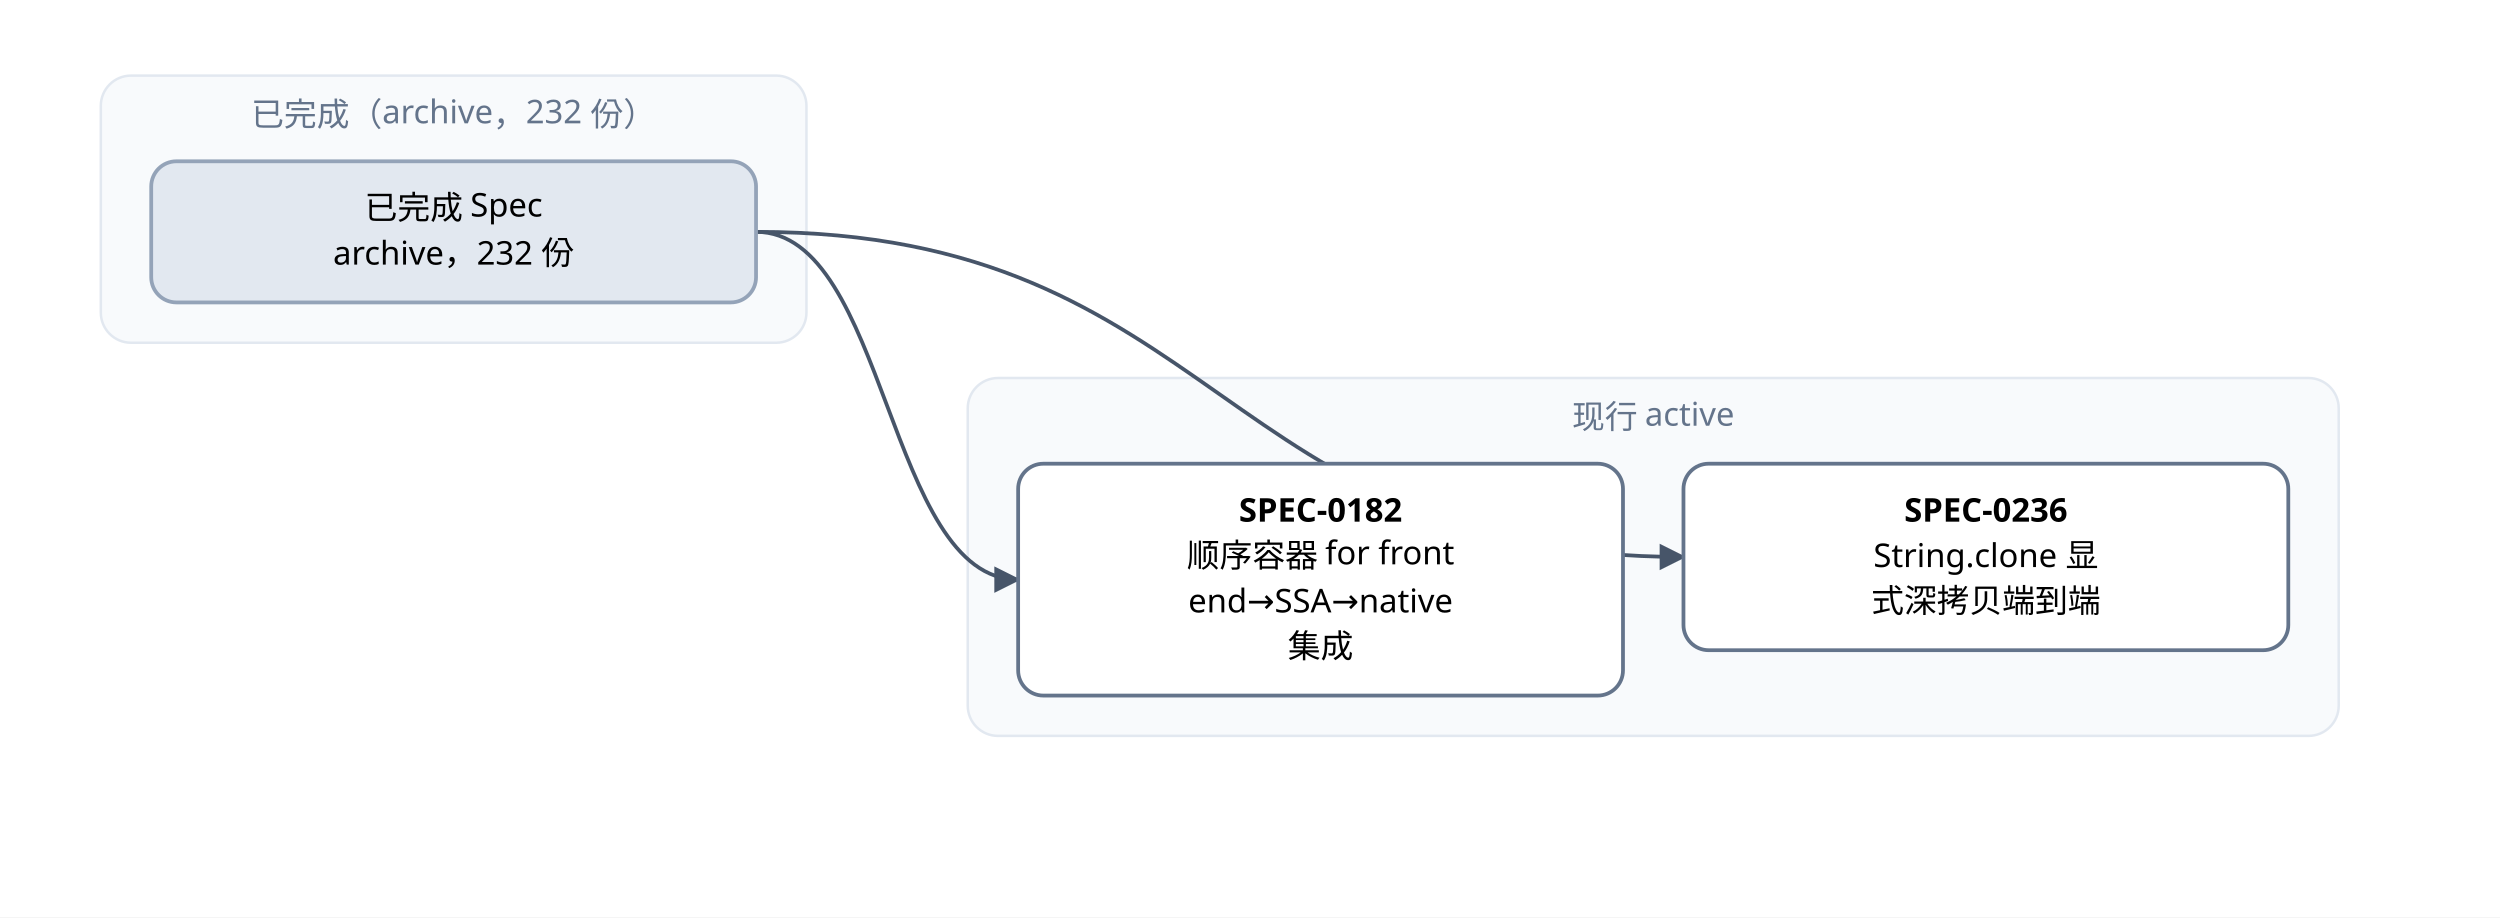
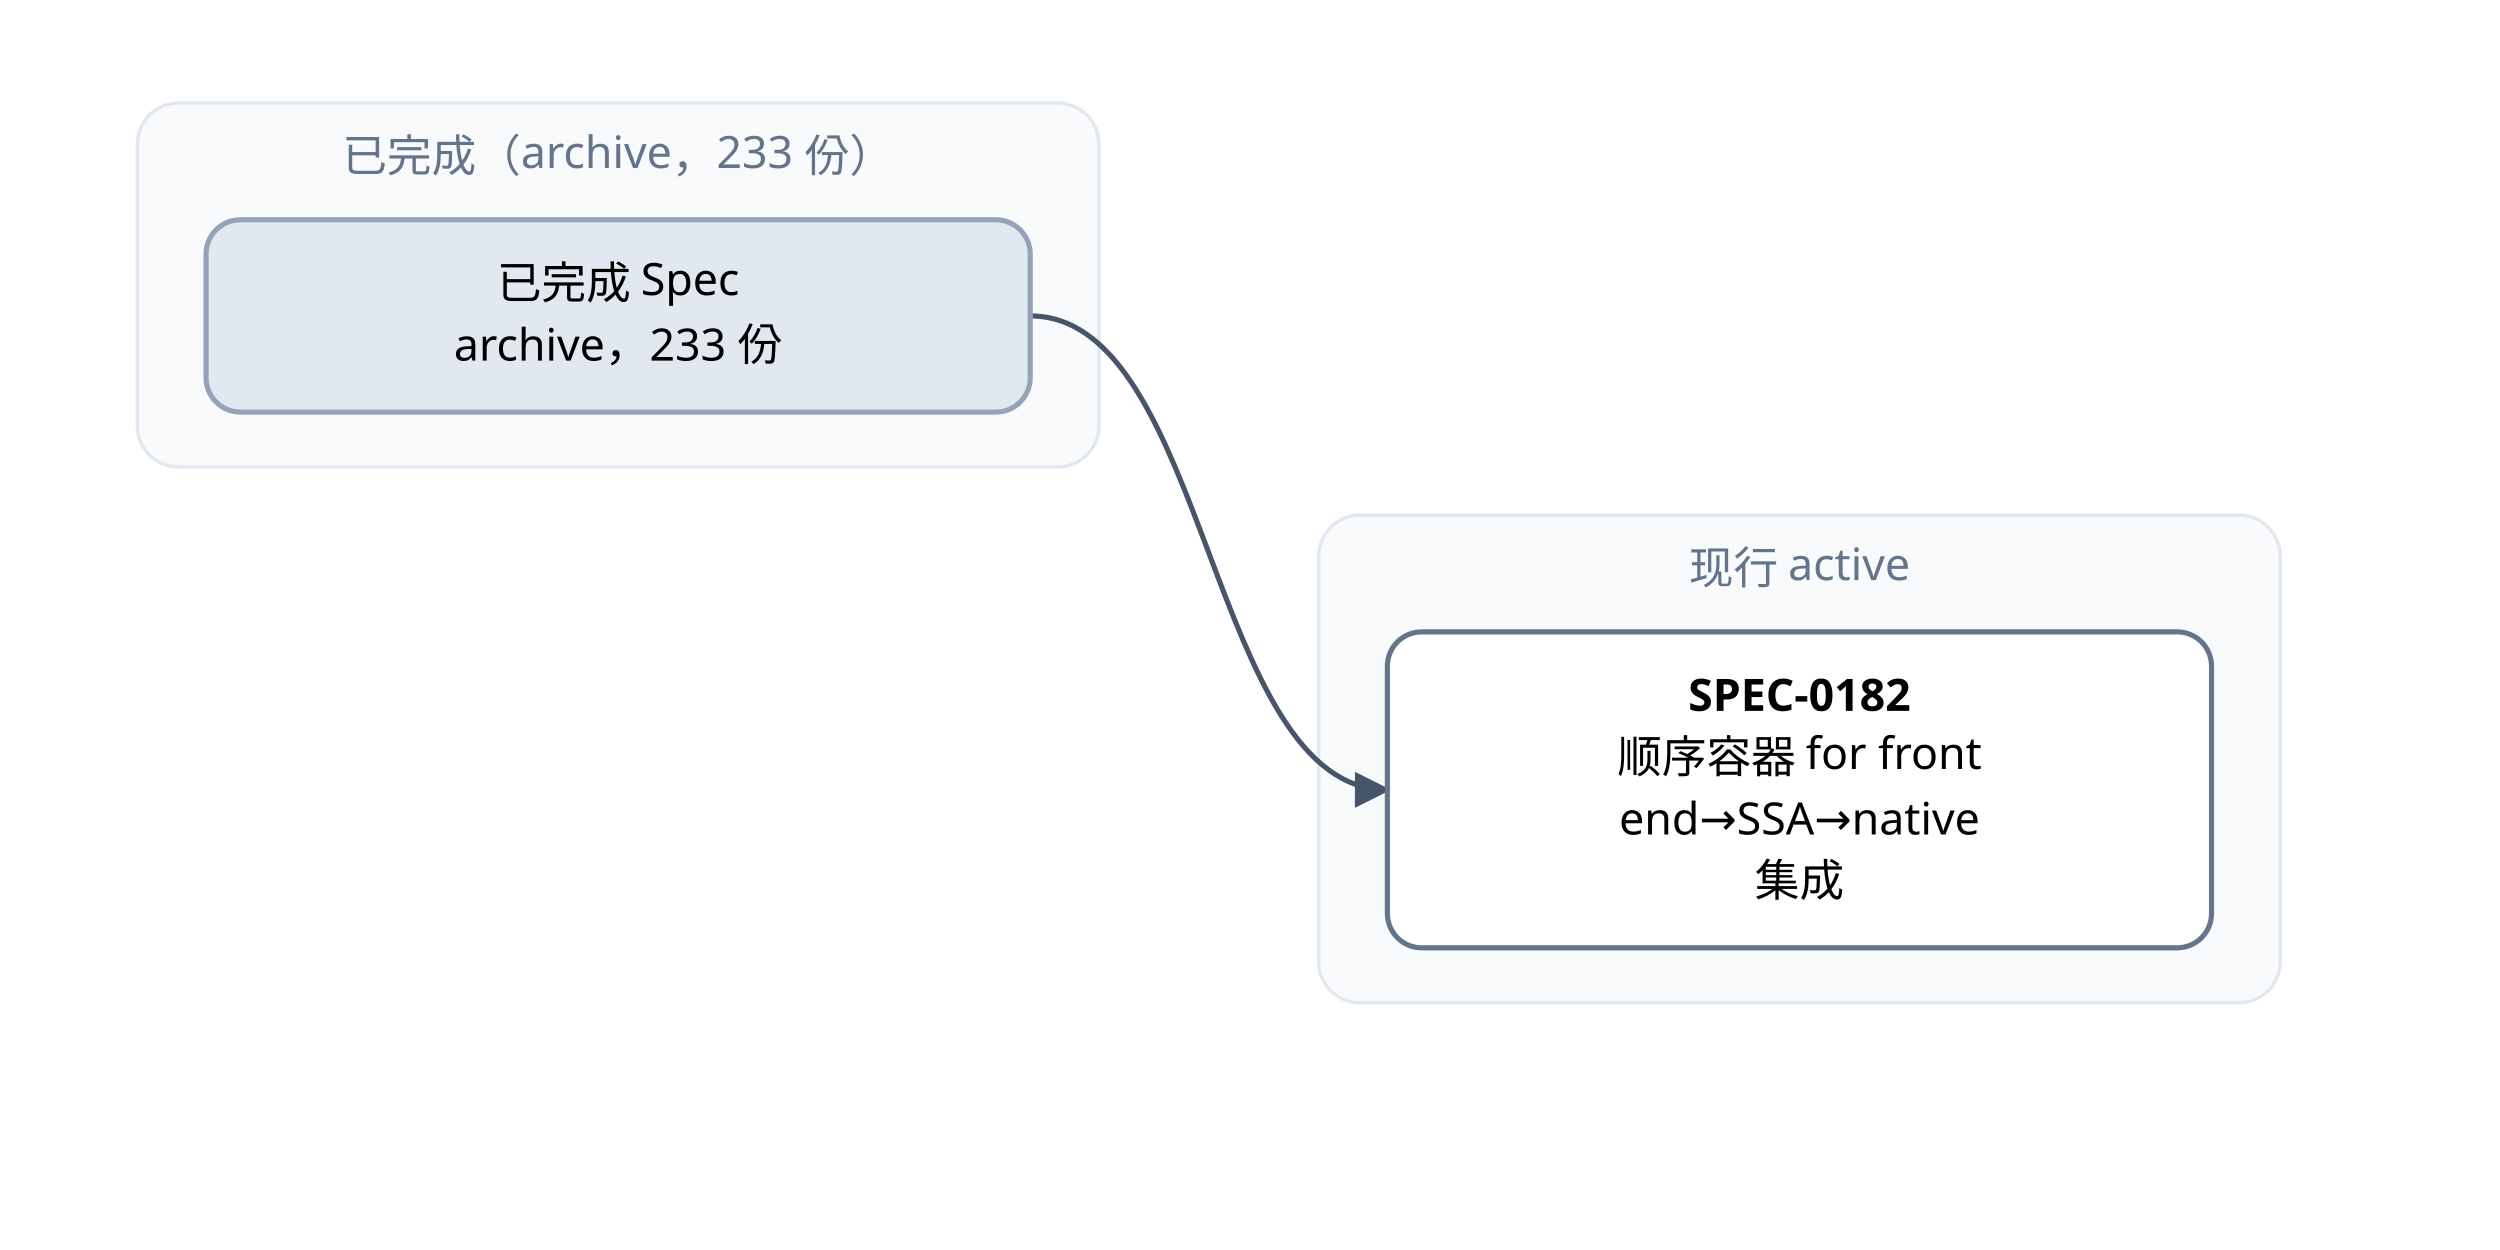
- <svg xmlns="http://www.w3.org/2000/svg" width="992" height="364" viewBox="0 0 992 364" font-family="PingFang SC, Microsoft YaHei, sans-serif">
+ <svg xmlns="http://www.w3.org/2000/svg" width="728" height="364" viewBox="0 0 728 364" font-family="PingFang SC, Microsoft YaHei, sans-serif">
  <defs>
    <marker id="arrow" viewBox="0 0 10 10" refX="9" refY="5" markerWidth="7" markerHeight="7" orient="auto-start-reverse">
      <path d="M0,0 L10,5 L0,10 z" fill="#475569" />
    </marker>
  </defs>
-   <rect width="992" height="364" fill="#ffffff" />
+   <rect width="728" height="364" fill="#ffffff" />
  <rect x="40" y="30" width="280" height="106" rx="12" fill="#f8fafc" stroke="#e2e8f0" />
-   <text x="180" y="50" text-anchor="middle" font-size="13" fill="#64748b">已完成（archive，232 份）</text>
-   <rect x="384" y="150" width="544" height="142" rx="12" fill="#f8fafc" stroke="#e2e8f0" />
-   <text x="656" y="170" text-anchor="middle" font-size="13" fill="#64748b">现行 active</text>
+   <text x="180" y="50" text-anchor="middle" font-size="13" fill="#64748b">已完成（archive，233 份）</text>
+   <rect x="384" y="150" width="280" height="142" rx="12" fill="#f8fafc" stroke="#e2e8f0" />
+   <text x="524" y="170" text-anchor="middle" font-size="13" fill="#64748b">现行 active</text>
  <path d="M 300 92 C 352 92, 352 230, 404 230" fill="none" stroke="#475569" stroke-width="1.5" marker-end="url(#arrow)" />
-   <path d="M 300 92 C 484 92, 484 221, 668 221" fill="none" stroke="#475569" stroke-width="1.5" marker-end="url(#arrow)" />
  <rect x="404" y="184" width="240" height="92" rx="10" fill="#ffffff" stroke="#64748b" stroke-width="1.5" />
  <text x="524" y="207" text-anchor="middle" font-size="13" font-weight="600">SPEC-0182</text>
  <text x="524" y="225" text-anchor="middle" font-size="13">顺序容器 for front</text>
  <text x="524" y="243" text-anchor="middle" font-size="13">end→SSA→native</text>
  <text x="524" y="261" text-anchor="middle" font-size="13"> 集成</text>
-   <rect x="668" y="184" width="240" height="74" rx="10" fill="#ffffff" stroke="#64748b" stroke-width="1.5" />
-   <text x="788" y="207" text-anchor="middle" font-size="13" font-weight="600">SPEC-0236</text>
-   <text x="788" y="225" text-anchor="middle" font-size="13">String.clone 显</text>
-   <text x="788" y="243" text-anchor="middle" font-size="13">式深拷贝端到端</text>
  <rect x="60" y="64" width="240" height="56" rx="10" fill="#e2e8f0" stroke="#94a3b8" stroke-width="1.5" />
  <text x="180" y="87" text-anchor="middle" font-size="13">已完成 Spec</text>
-   <text x="180" y="105" text-anchor="middle" font-size="13">archive，232 份</text>
+   <text x="180" y="105" text-anchor="middle" font-size="13">archive，233 份</text>
</svg>
